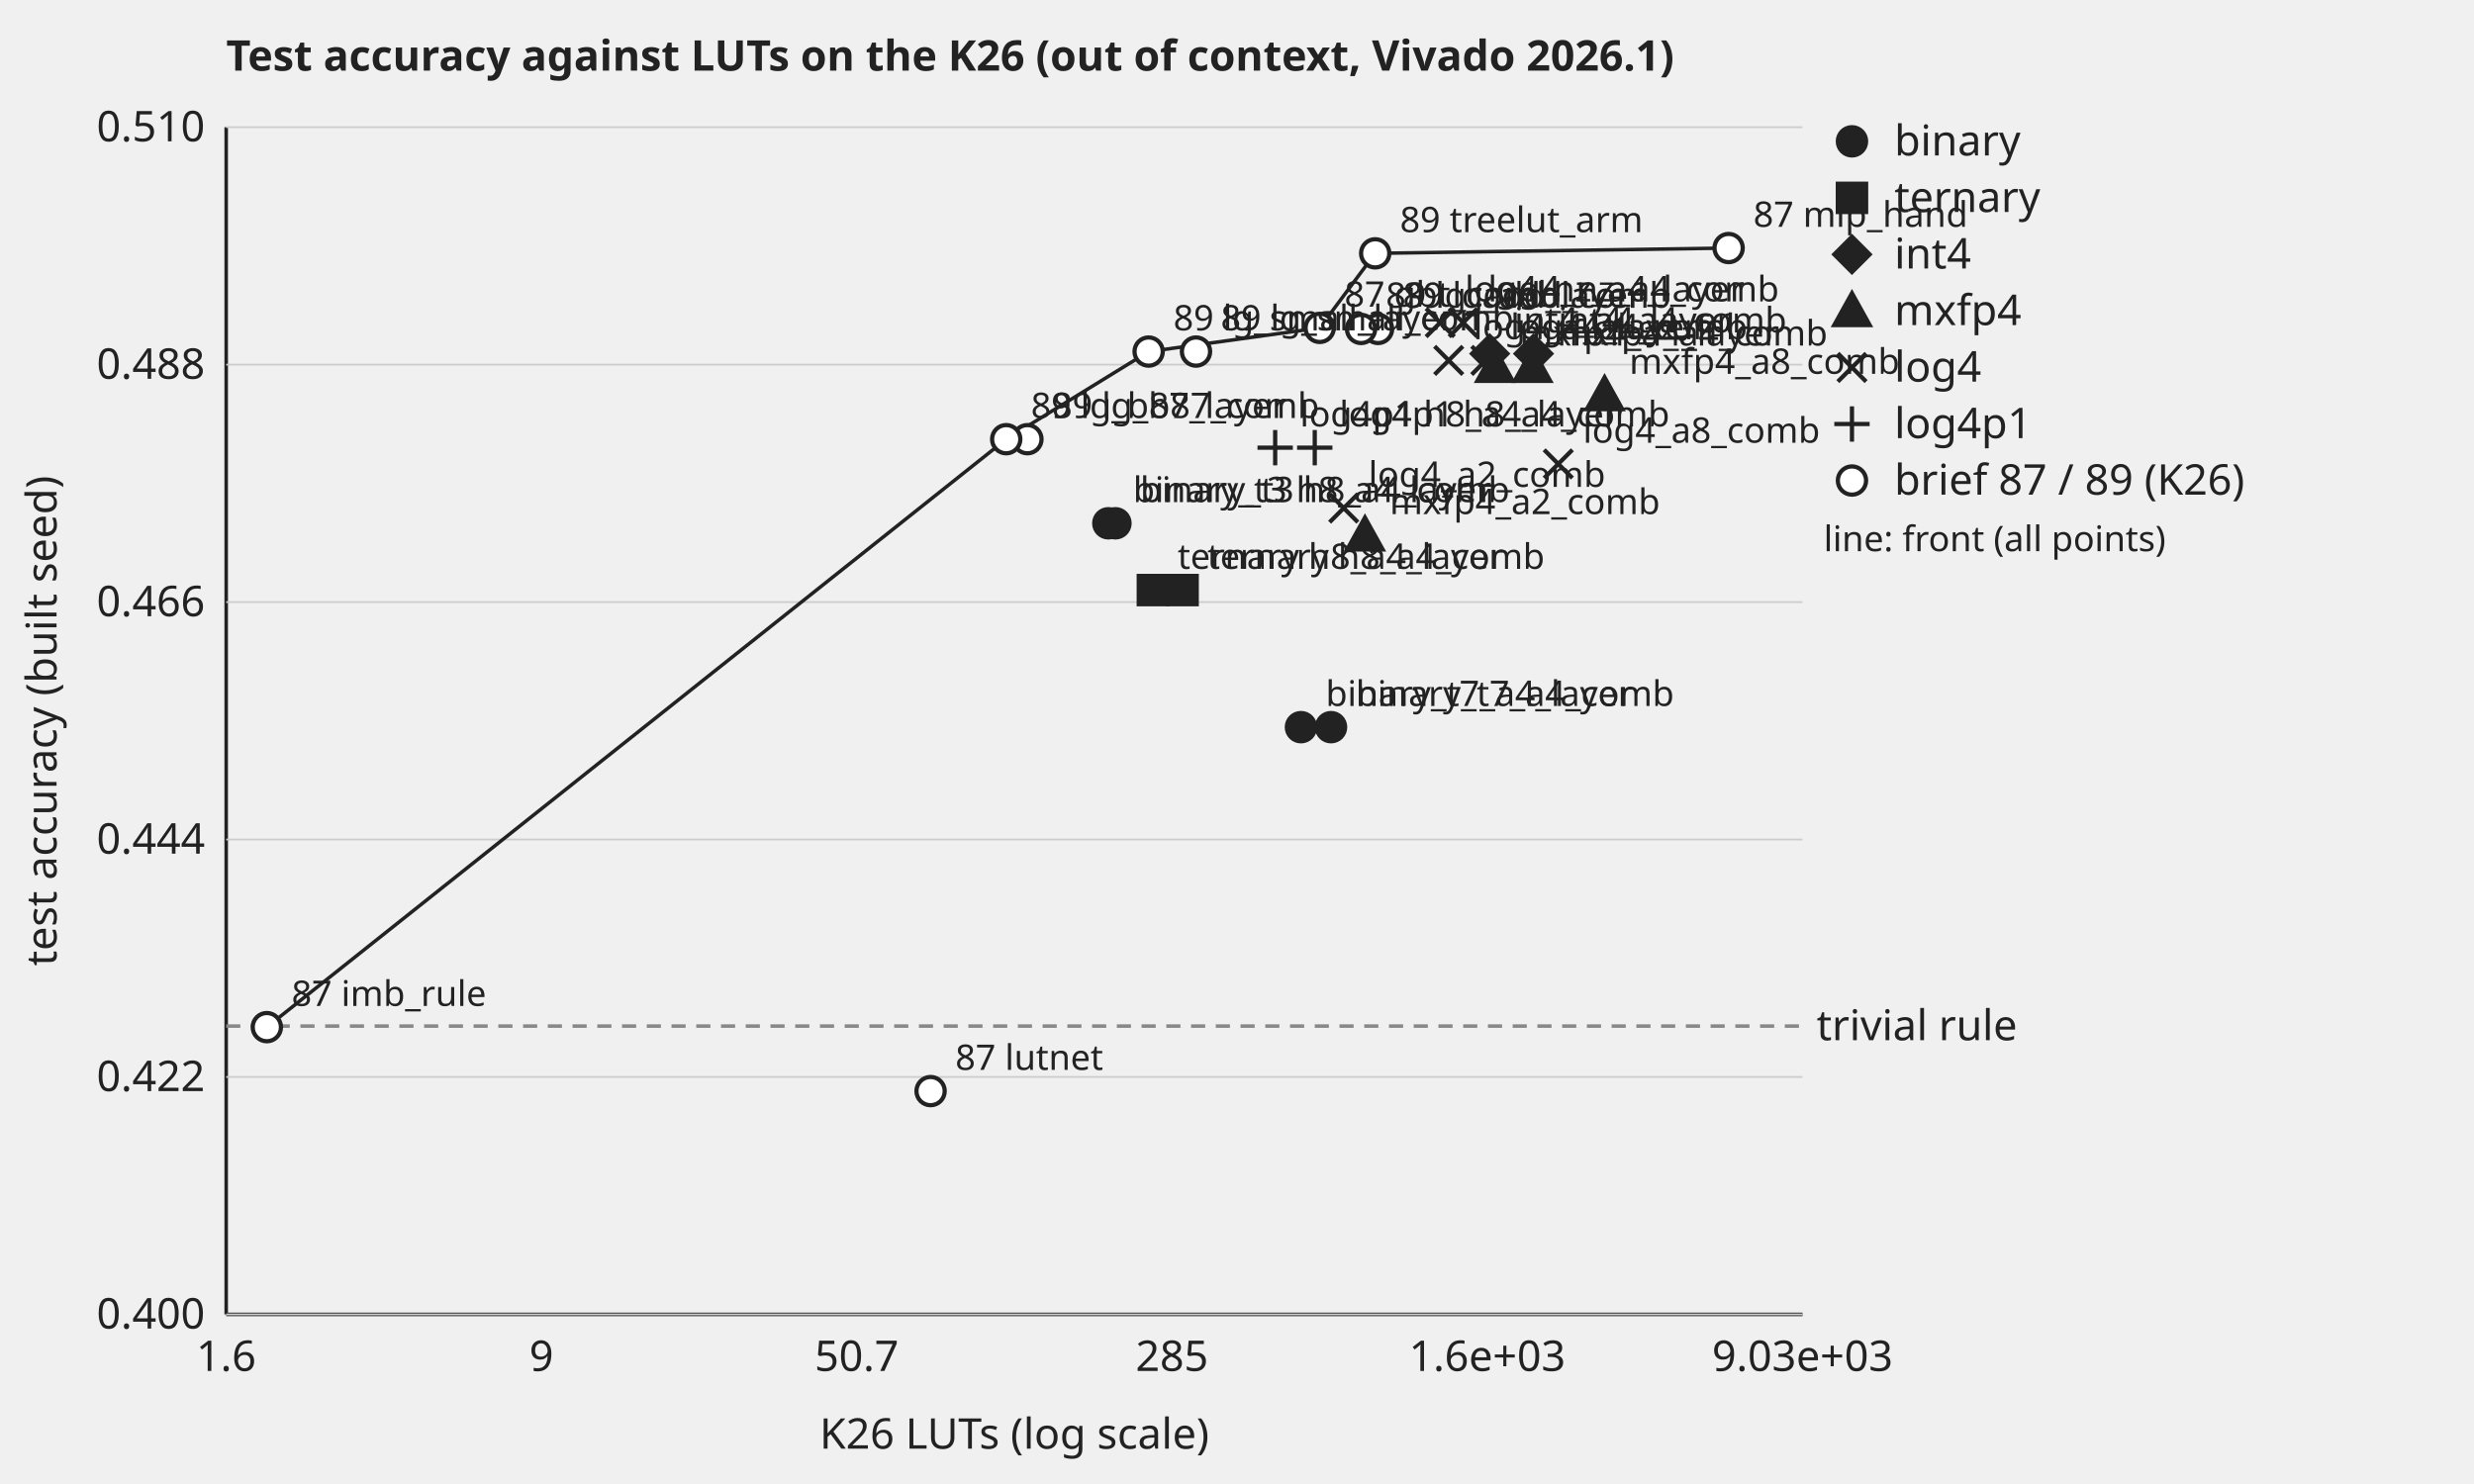
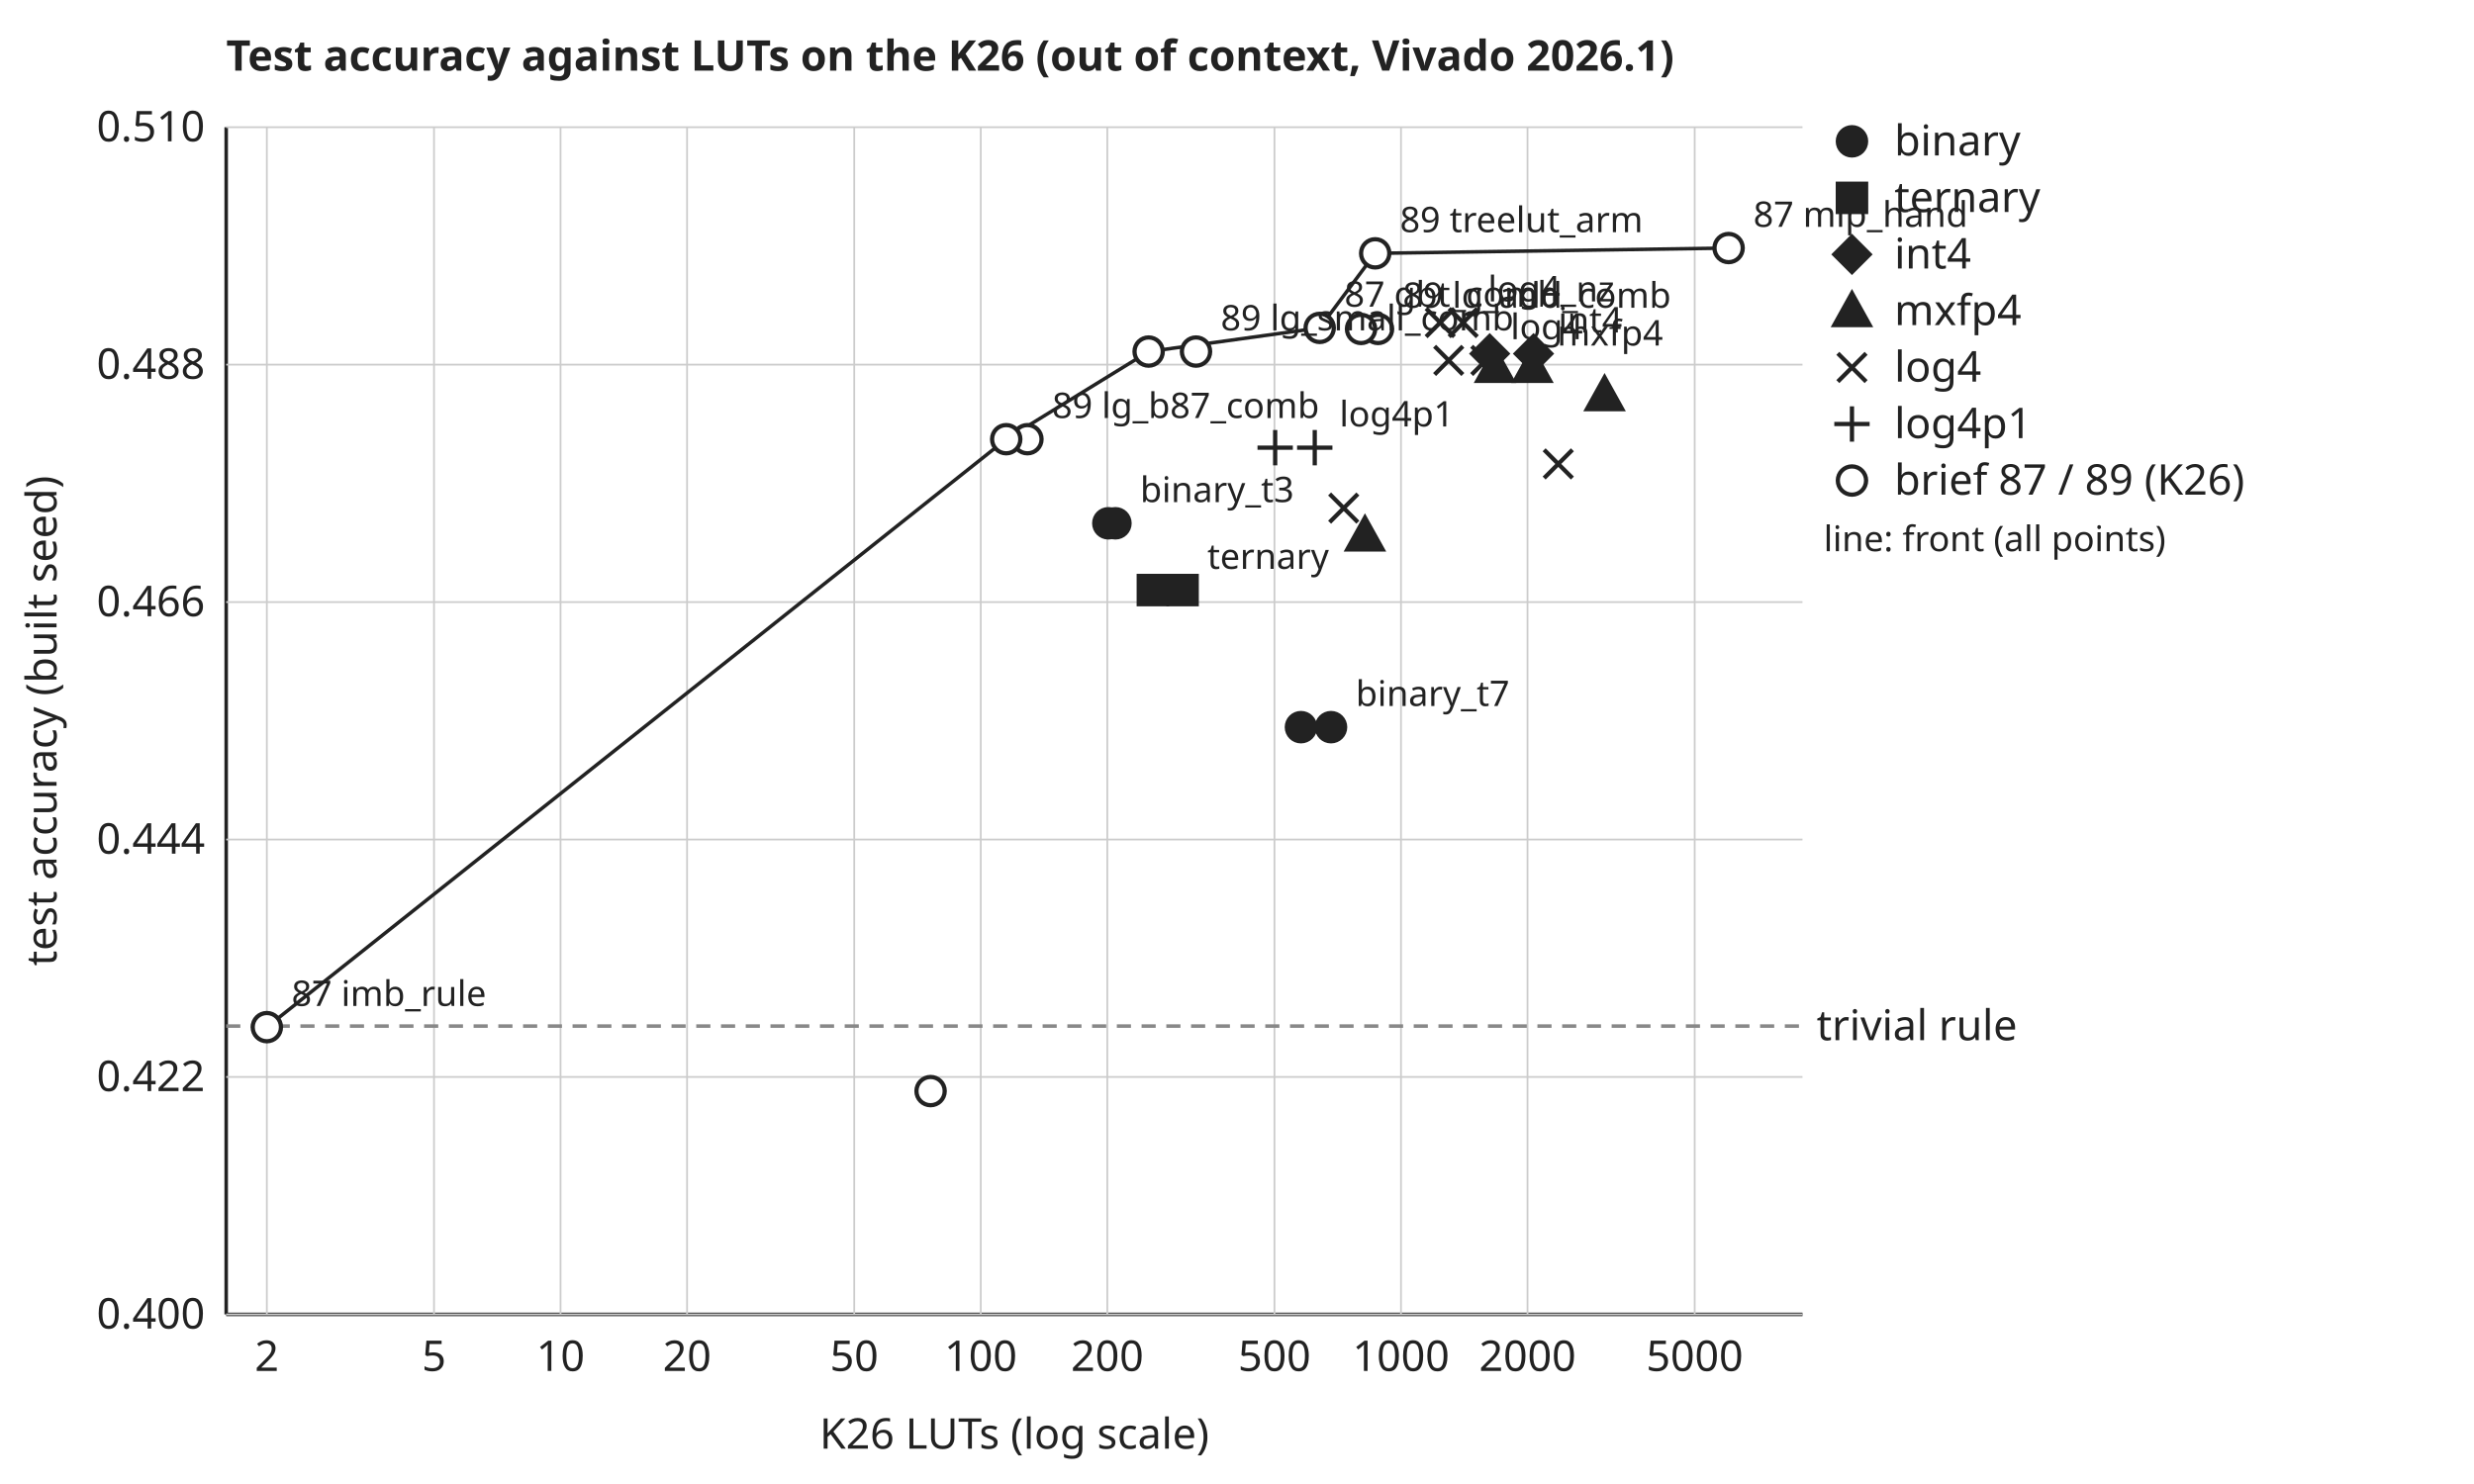
<svg xmlns="http://www.w3.org/2000/svg" viewBox="0 0 700 420" width="700" height="420" role="img">
-   <style>text{font:12px sans-serif;fill:#222}.ax{stroke:#222;stroke-width:1}.g{stroke:#ccc;stroke-width:.5}.m{fill:#222;stroke:#222;stroke-width:1.2}.o{fill:#fff;stroke:#222;stroke-width:1.2}.d{stroke:#888;stroke-dasharray:4 3}.f{stroke:#222;stroke-width:1;fill:none}@media (prefers-color-scheme:dark){text{fill:#ddd}.ax{stroke:#ddd}.m{fill:#ddd;stroke:#ddd}.o{fill:#111;stroke:#ddd}.g{stroke:#444}.f{stroke:#ddd}}</style>
+   <style>.bg{fill:#fff}text{font:12px sans-serif;fill:#222}.ax{stroke:#222;stroke-width:1}.g{stroke:#ccc;stroke-width:.5}.m{fill:#222;stroke:#222;stroke-width:1.2}.o{fill:#fff;stroke:#222;stroke-width:1.2}.d{stroke:#888;stroke-dasharray:4 3}.f{stroke:#222;stroke-width:1;fill:none}@media (prefers-color-scheme:dark){.bg{fill:#111}text{fill:#ddd}.ax{stroke:#ddd}.m{fill:#ddd;stroke:#ddd}.o{fill:#111;stroke:#ddd}.g{stroke:#444}.f{stroke:#ddd}}</style>
+   <rect class="bg" width="700" height="420" />
  <text x="64" y="20" style="font-weight:bold">Test accuracy against LUTs on the K26 (out of context, Vivado 2026.1)</text>
  <line class="ax" x1="64" y1="372" x2="510" y2="372" />
  <line class="ax" x1="64" y1="36" x2="64" y2="372" />
  <text x="287.0" y="410" text-anchor="middle">K26 LUTs (log scale)</text>
  <text transform="translate(16 204.0) rotate(-90)" text-anchor="middle">test accuracy (built seed)</text>
  <line class="g" x1="64" y1="372.0" x2="510" y2="372.0" />
  <text x="58" y="376.0" text-anchor="end">0.400</text>
-   <text x="64.0" y="388" text-anchor="middle">1.6</text>
  <line class="g" x1="64" y1="304.8" x2="510" y2="304.8" />
  <text x="58" y="308.8" text-anchor="end">0.422</text>
-   <text x="153.2" y="388" text-anchor="middle">9</text>
  <line class="g" x1="64" y1="237.6" x2="510" y2="237.6" />
  <text x="58" y="241.6" text-anchor="end">0.444</text>
-   <text x="242.4" y="388" text-anchor="middle">50.7</text>
  <line class="g" x1="64" y1="170.4" x2="510" y2="170.4" />
  <text x="58" y="174.4" text-anchor="end">0.466</text>
-   <text x="331.6" y="388" text-anchor="middle">285</text>
  <line class="g" x1="64" y1="103.2" x2="510" y2="103.2" />
  <text x="58" y="107.2" text-anchor="end">0.488</text>
-   <text x="420.8" y="388" text-anchor="middle">1.6e+03</text>
  <line class="g" x1="64" y1="36.0" x2="510" y2="36.0" />
  <text x="58" y="40.0" text-anchor="end">0.510</text>
-   <text x="510.0" y="388" text-anchor="middle">9.03e+03</text>
+   <line class="g" x1="75.5" y1="36" x2="75.5" y2="372" />
+   <text x="75.5" y="388" text-anchor="middle">2</text>
+   <line class="g" x1="122.8" y1="36" x2="122.8" y2="372" />
+   <text x="122.8" y="388" text-anchor="middle">5</text>
+   <line class="g" x1="158.6" y1="36" x2="158.6" y2="372" />
+   <text x="158.6" y="388" text-anchor="middle">10</text>
+   <line class="g" x1="194.4" y1="36" x2="194.4" y2="372" />
+   <text x="194.4" y="388" text-anchor="middle">20</text>
+   <line class="g" x1="241.7" y1="36" x2="241.7" y2="372" />
+   <text x="241.7" y="388" text-anchor="middle">50</text>
+   <line class="g" x1="277.5" y1="36" x2="277.5" y2="372" />
+   <text x="277.5" y="388" text-anchor="middle">100</text>
+   <line class="g" x1="313.3" y1="36" x2="313.3" y2="372" />
+   <text x="313.3" y="388" text-anchor="middle">200</text>
+   <line class="g" x1="360.6" y1="36" x2="360.6" y2="372" />
+   <text x="360.6" y="388" text-anchor="middle">500</text>
+   <line class="g" x1="396.4" y1="36" x2="396.4" y2="372" />
+   <text x="396.4" y="388" text-anchor="middle">1000</text>
+   <line class="g" x1="432.2" y1="36" x2="432.2" y2="372" />
+   <text x="432.2" y="388" text-anchor="middle">2000</text>
+   <line class="g" x1="479.5" y1="36" x2="479.5" y2="372" />
+   <text x="479.5" y="388" text-anchor="middle">5000</text>
  <line class="d" x1="64" y1="290.4" x2="510" y2="290.4" />
  <text x="514" y="294.4">trivial rule</text>
  <polyline class="f" points="75.5,290.7 284.7,124.3 325.0,99.5 373.4,92.8 389.1,71.7 489.1,70.2" />
  <circle class="m" cx="315.6" cy="148.1" r="4" />
-   <text x="322.6" y="142.1" style="font-size:10px">binary_t3 h8_a4_comb</text>
+   <text x="322.6" y="142.1" style="font-size:10px">binary_t3</text>
  <circle class="m" cx="313.6" cy="148.1" r="4" />
-   <text x="320.6" y="142.1" style="font-size:10px">binary_t3 h8_a4_layer</text>
  <circle class="m" cx="376.6" cy="205.8" r="4" />
-   <text x="383.6" y="199.8" style="font-size:10px">binary_t7_a4_comb</text>
+   <text x="383.6" y="199.8" style="font-size:10px">binary_t7</text>
  <circle class="m" cx="368.1" cy="205.8" r="4" />
-   <text x="375.1" y="199.8" style="font-size:10px">binary_t7_a4_layer</text>
  <rect class="m" x="330.6" y="163.0" width="8" height="8" />
-   <text x="341.6" y="161.0" style="font-size:10px">ternary h8_a4_comb</text>
+   <text x="341.6" y="161.0" style="font-size:10px">ternary</text>
  <rect class="m" x="322.2" y="163.0" width="8" height="8" />
-   <text x="333.2" y="161.0" style="font-size:10px">ternary h8_a4_layer</text>
  <polygon class="m" points="433.9,95.1 438.9,100.1 433.9,105.1 428.9,100.1" />
-   <text x="440.9" y="94.1" style="font-size:10px">int4_a4_comb</text>
+   <text x="440.9" y="94.1" style="font-size:10px">int4</text>
  <polygon class="m" points="421.5,95.1 426.5,100.1 421.5,105.1 416.5,100.1" />
-   <text x="428.5" y="94.1" style="font-size:10px">int4_a4_layer</text>
  <polygon class="m" points="386.2,146.5 391.2,155.5 381.2,155.5" />
-   <text x="393.2" y="145.5" style="font-size:10px">mxfp4_a2_comb</text>
  <polygon class="m" points="433.6,98.8 438.6,107.8 428.6,107.8" />
-   <text x="440.6" y="97.8" style="font-size:10px">mxfp4_a4_comb</text>
+   <text x="440.6" y="97.8" style="font-size:10px">mxfp4</text>
  <polygon class="m" points="423.0,98.8 428.0,107.8 418.0,107.8" />
-   <text x="430.0" y="97.8" style="font-size:10px">mxfp4_a4_layer</text>
  <polygon class="m" points="454.0,106.8 459.0,115.8 449.0,115.8" />
-   <text x="461.0" y="105.8" style="font-size:10px">mxfp4_a8_comb</text>
  <path class="m" d="M376.2 139.8L384.2 147.8M376.2 147.8L384.2 139.8" fill="none" />
-   <text x="387.2" y="137.8" style="font-size:10px">log4_a2_comb</text>
  <path class="m" d="M416.4 98.0L424.4 106.0M416.4 106.0L424.4 98.0" fill="none" />
-   <text x="427.4" y="96.0" style="font-size:10px">log4_a4_comb</text>
+   <text x="427.4" y="96.0" style="font-size:10px">log4</text>
  <path class="m" d="M405.9 98.0L413.9 106.0M405.9 106.0L413.9 98.0" fill="none" />
-   <text x="416.9" y="96.0" style="font-size:10px">log4_a4_layer</text>
  <path class="m" d="M436.9 127.3L444.9 135.3M436.9 135.3L444.9 127.3" fill="none" />
-   <text x="447.9" y="125.3" style="font-size:10px">log4_a8_comb</text>
  <path class="m" d="M410.0 87.3L418.0 95.3M410.0 95.3L418.0 87.3" fill="none" />
-   <text x="421.0" y="85.3" style="font-size:10px">log4_nz_a4_comb</text>
+   <text x="421.0" y="85.3" style="font-size:10px">log4_nz</text>
  <path class="m" d="M403.5 87.3L411.5 95.3M403.5 95.3L411.5 87.3" fill="none" />
-   <text x="414.5" y="85.3" style="font-size:10px">log4_nz_a4_layer</text>
  <path class="m" d="M367.0 126.7L377.0 126.7M372.0 121.7L372.0 131.7" fill="none" />
-   <text x="379.0" y="120.7" style="font-size:10px">log4p1 h8_a4_comb</text>
+   <text x="379.0" y="120.7" style="font-size:10px">log4p1</text>
  <path class="m" d="M355.8 126.7L365.8 126.7M360.8 121.7L360.8 131.7" fill="none" />
-   <text x="367.8" y="120.7" style="font-size:10px">log4p1 h8_a4_layer</text>
  <circle class="o" cx="75.5" cy="290.7" r="4" />
  <text x="82.5" y="284.7" style="font-size:10px">87 imb_rule</text>
  <circle class="o" cx="373.4" cy="92.8" r="4" />
  <text x="380.4" y="86.8" style="font-size:10px">87 gbt_comb</text>
  <circle class="o" cx="489.1" cy="70.2" r="4" />
  <text x="496.1" y="64.2" style="font-size:10px">87 mlp_hand</text>
  <circle class="o" cx="263.3" cy="308.8" r="4" />
-   <text x="270.3" y="302.8" style="font-size:10px">87 lutnet</text>
  <circle class="o" cx="389.9" cy="93.1" r="4" />
  <text x="396.9" y="87.1" style="font-size:10px">89 lg_add_comb</text>
  <circle class="o" cx="385.1" cy="93.1" r="4" />
-   <text x="392.1" y="87.1" style="font-size:10px">89 lg_add_layer</text>
  <circle class="o" cx="338.4" cy="99.5" r="4" />
  <text x="345.4" y="93.5" style="font-size:10px">89 lg_small_comb</text>
  <circle class="o" cx="325.0" cy="99.5" r="4" />
-   <text x="332.0" y="93.5" style="font-size:10px">89 lg_small_layer</text>
  <circle class="o" cx="290.7" cy="124.3" r="4" />
  <text x="297.7" y="118.3" style="font-size:10px">89 lg_b87_comb</text>
  <circle class="o" cx="284.7" cy="124.3" r="4" />
-   <text x="291.7" y="118.3" style="font-size:10px">89 lg_b87_layer</text>
  <circle class="o" cx="389.1" cy="71.7" r="4" />
  <text x="396.1" y="65.7" style="font-size:10px">89 treelut_arm</text>
  <circle class="m" cx="524.0" cy="40.0" r="4" />
  <text x="536" y="44">binary</text>
  <rect class="m" x="520.0" y="52.0" width="8" height="8" />
  <text x="536" y="60">ternary</text>
  <polygon class="m" points="524.0,67.0 529.0,72.0 524.0,77.0 519.0,72.0" />
  <text x="536" y="76">int4</text>
  <polygon class="m" points="524.0,83.0 529.0,92.0 519.0,92.0" />
  <text x="536" y="92">mxfp4</text>
  <path class="m" d="M520.0 100.0L528.0 108.0M520.0 108.0L528.0 100.0" fill="none" />
  <text x="536" y="108">log4</text>
  <path class="m" d="M519.0 120.0L529.0 120.0M524.0 115.0L524.0 125.0" fill="none" />
  <text x="536" y="124">log4p1</text>
  <circle class="o" cx="524.0" cy="136.0" r="4" />
  <text x="536" y="140">brief 87 / 89 (K26)</text>
  <text x="516" y="156" style="font-size:10px">line: front (all points)</text>
</svg>
